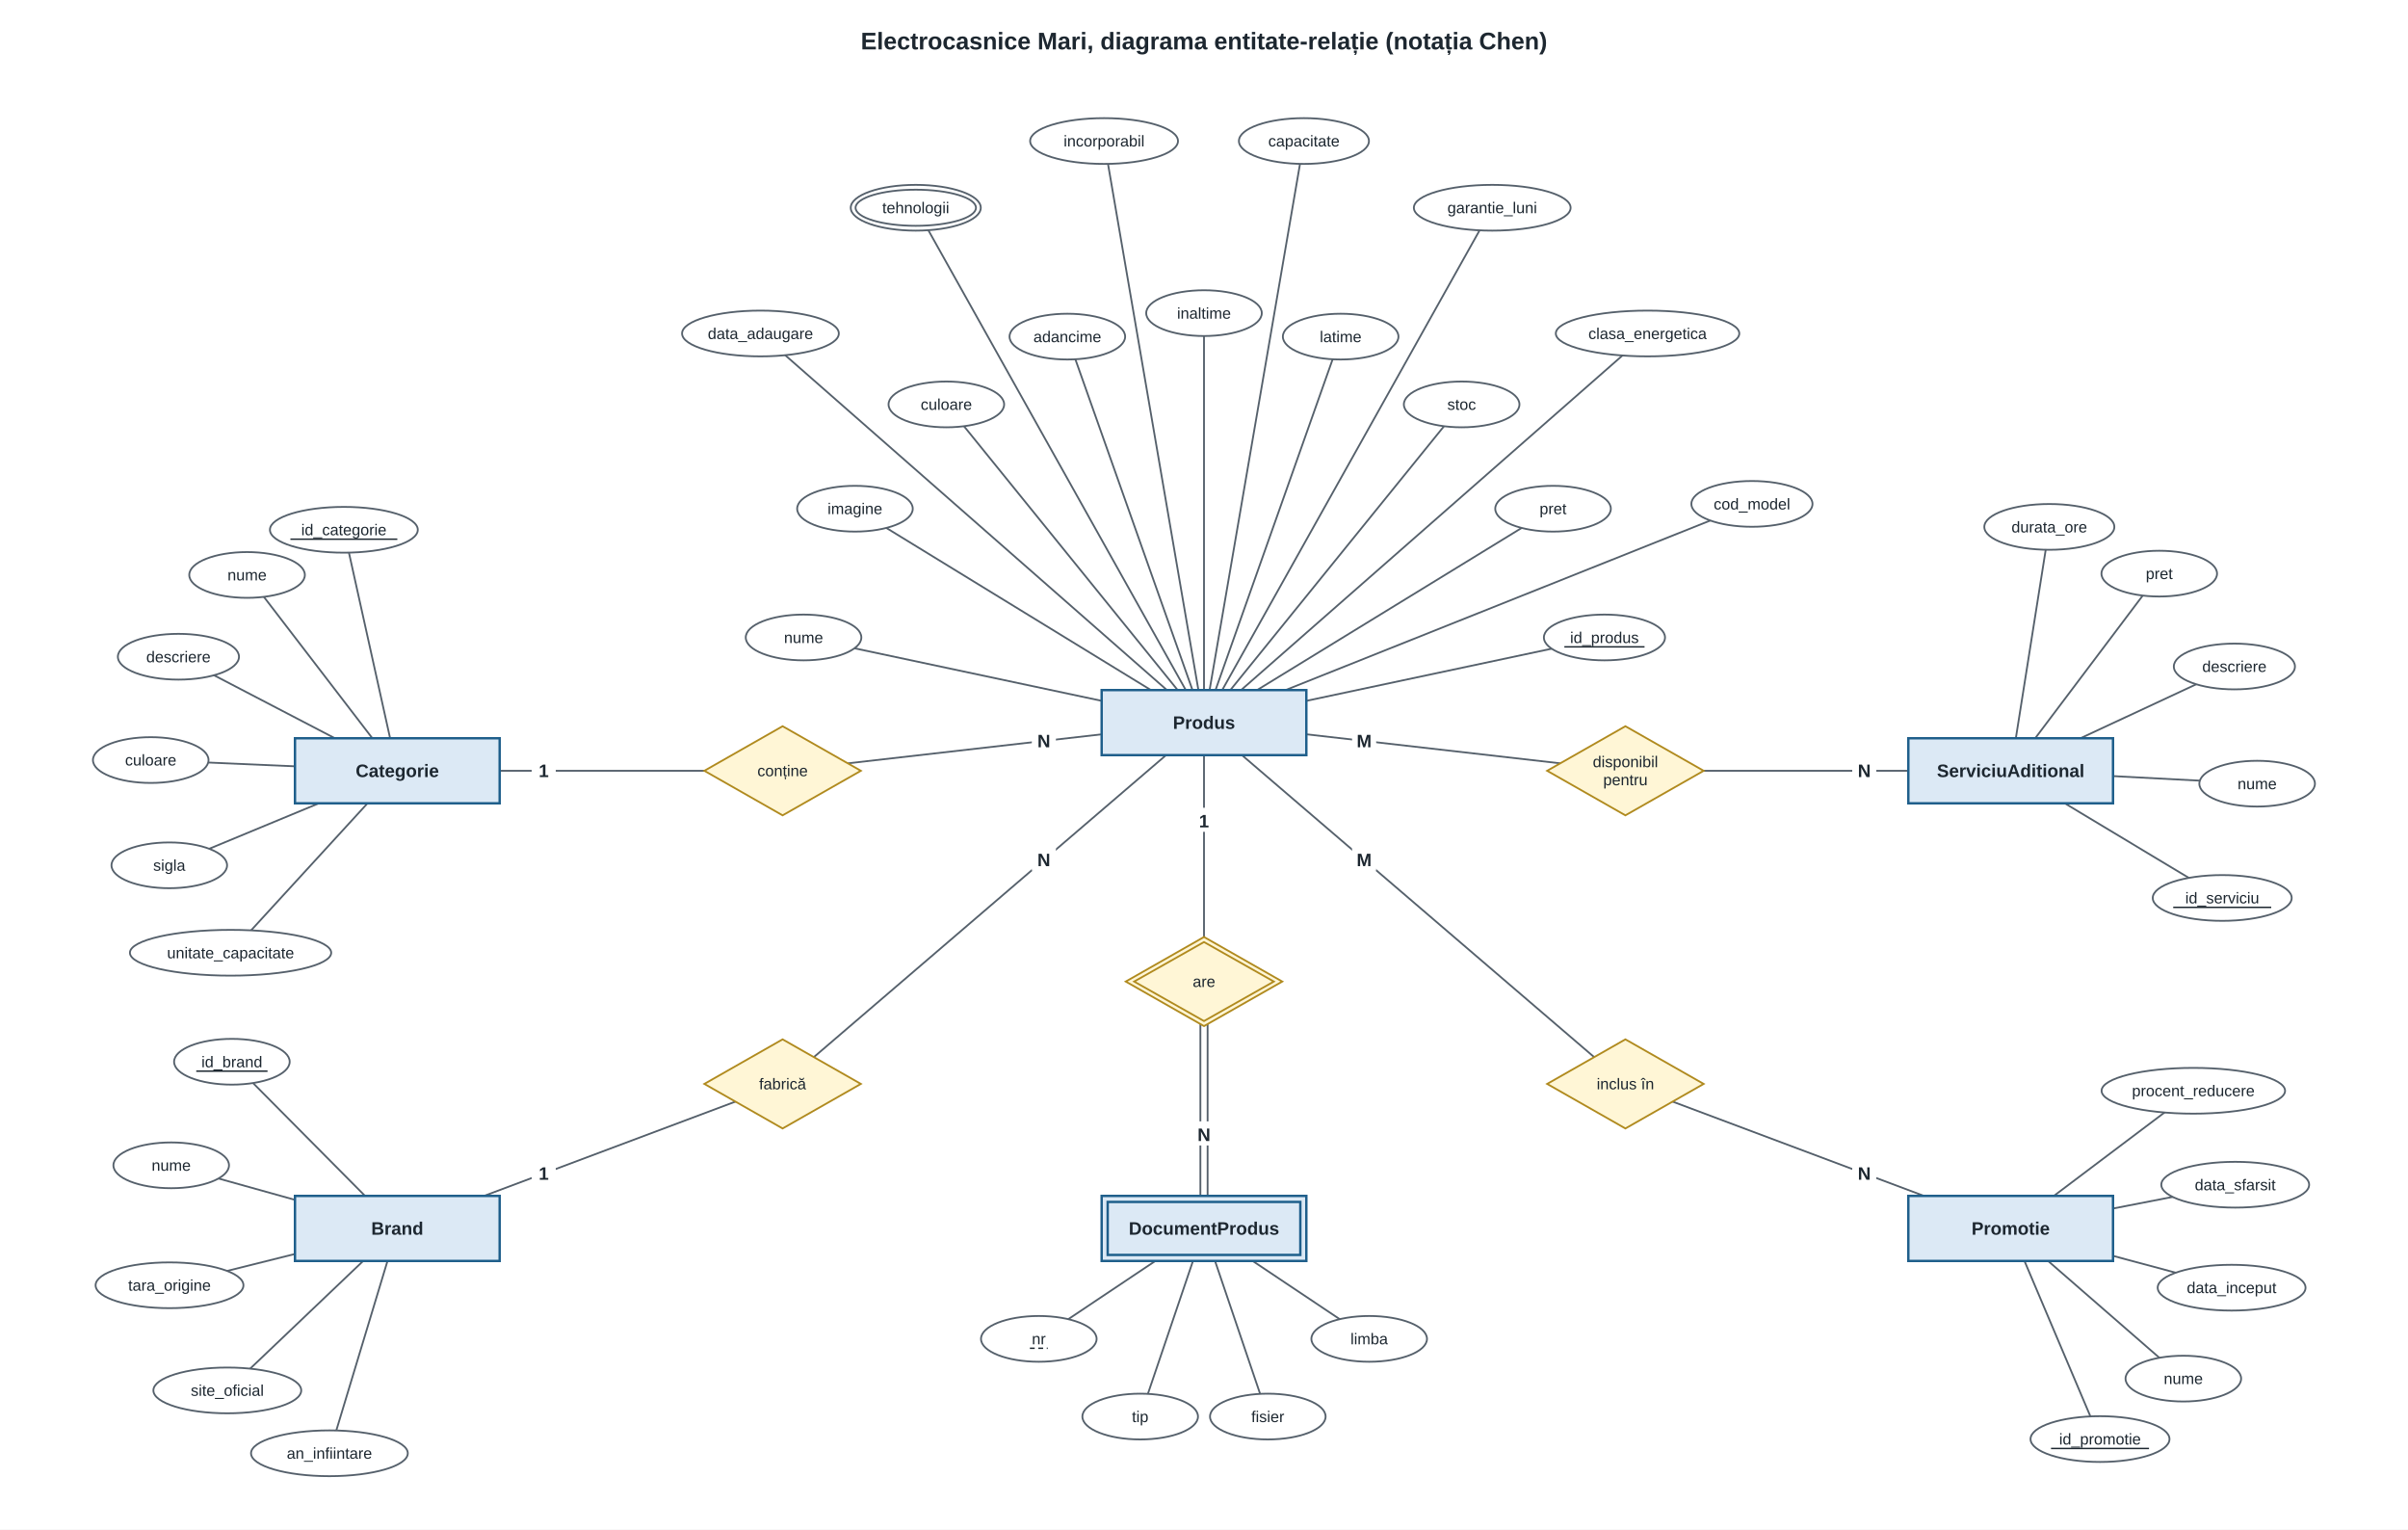
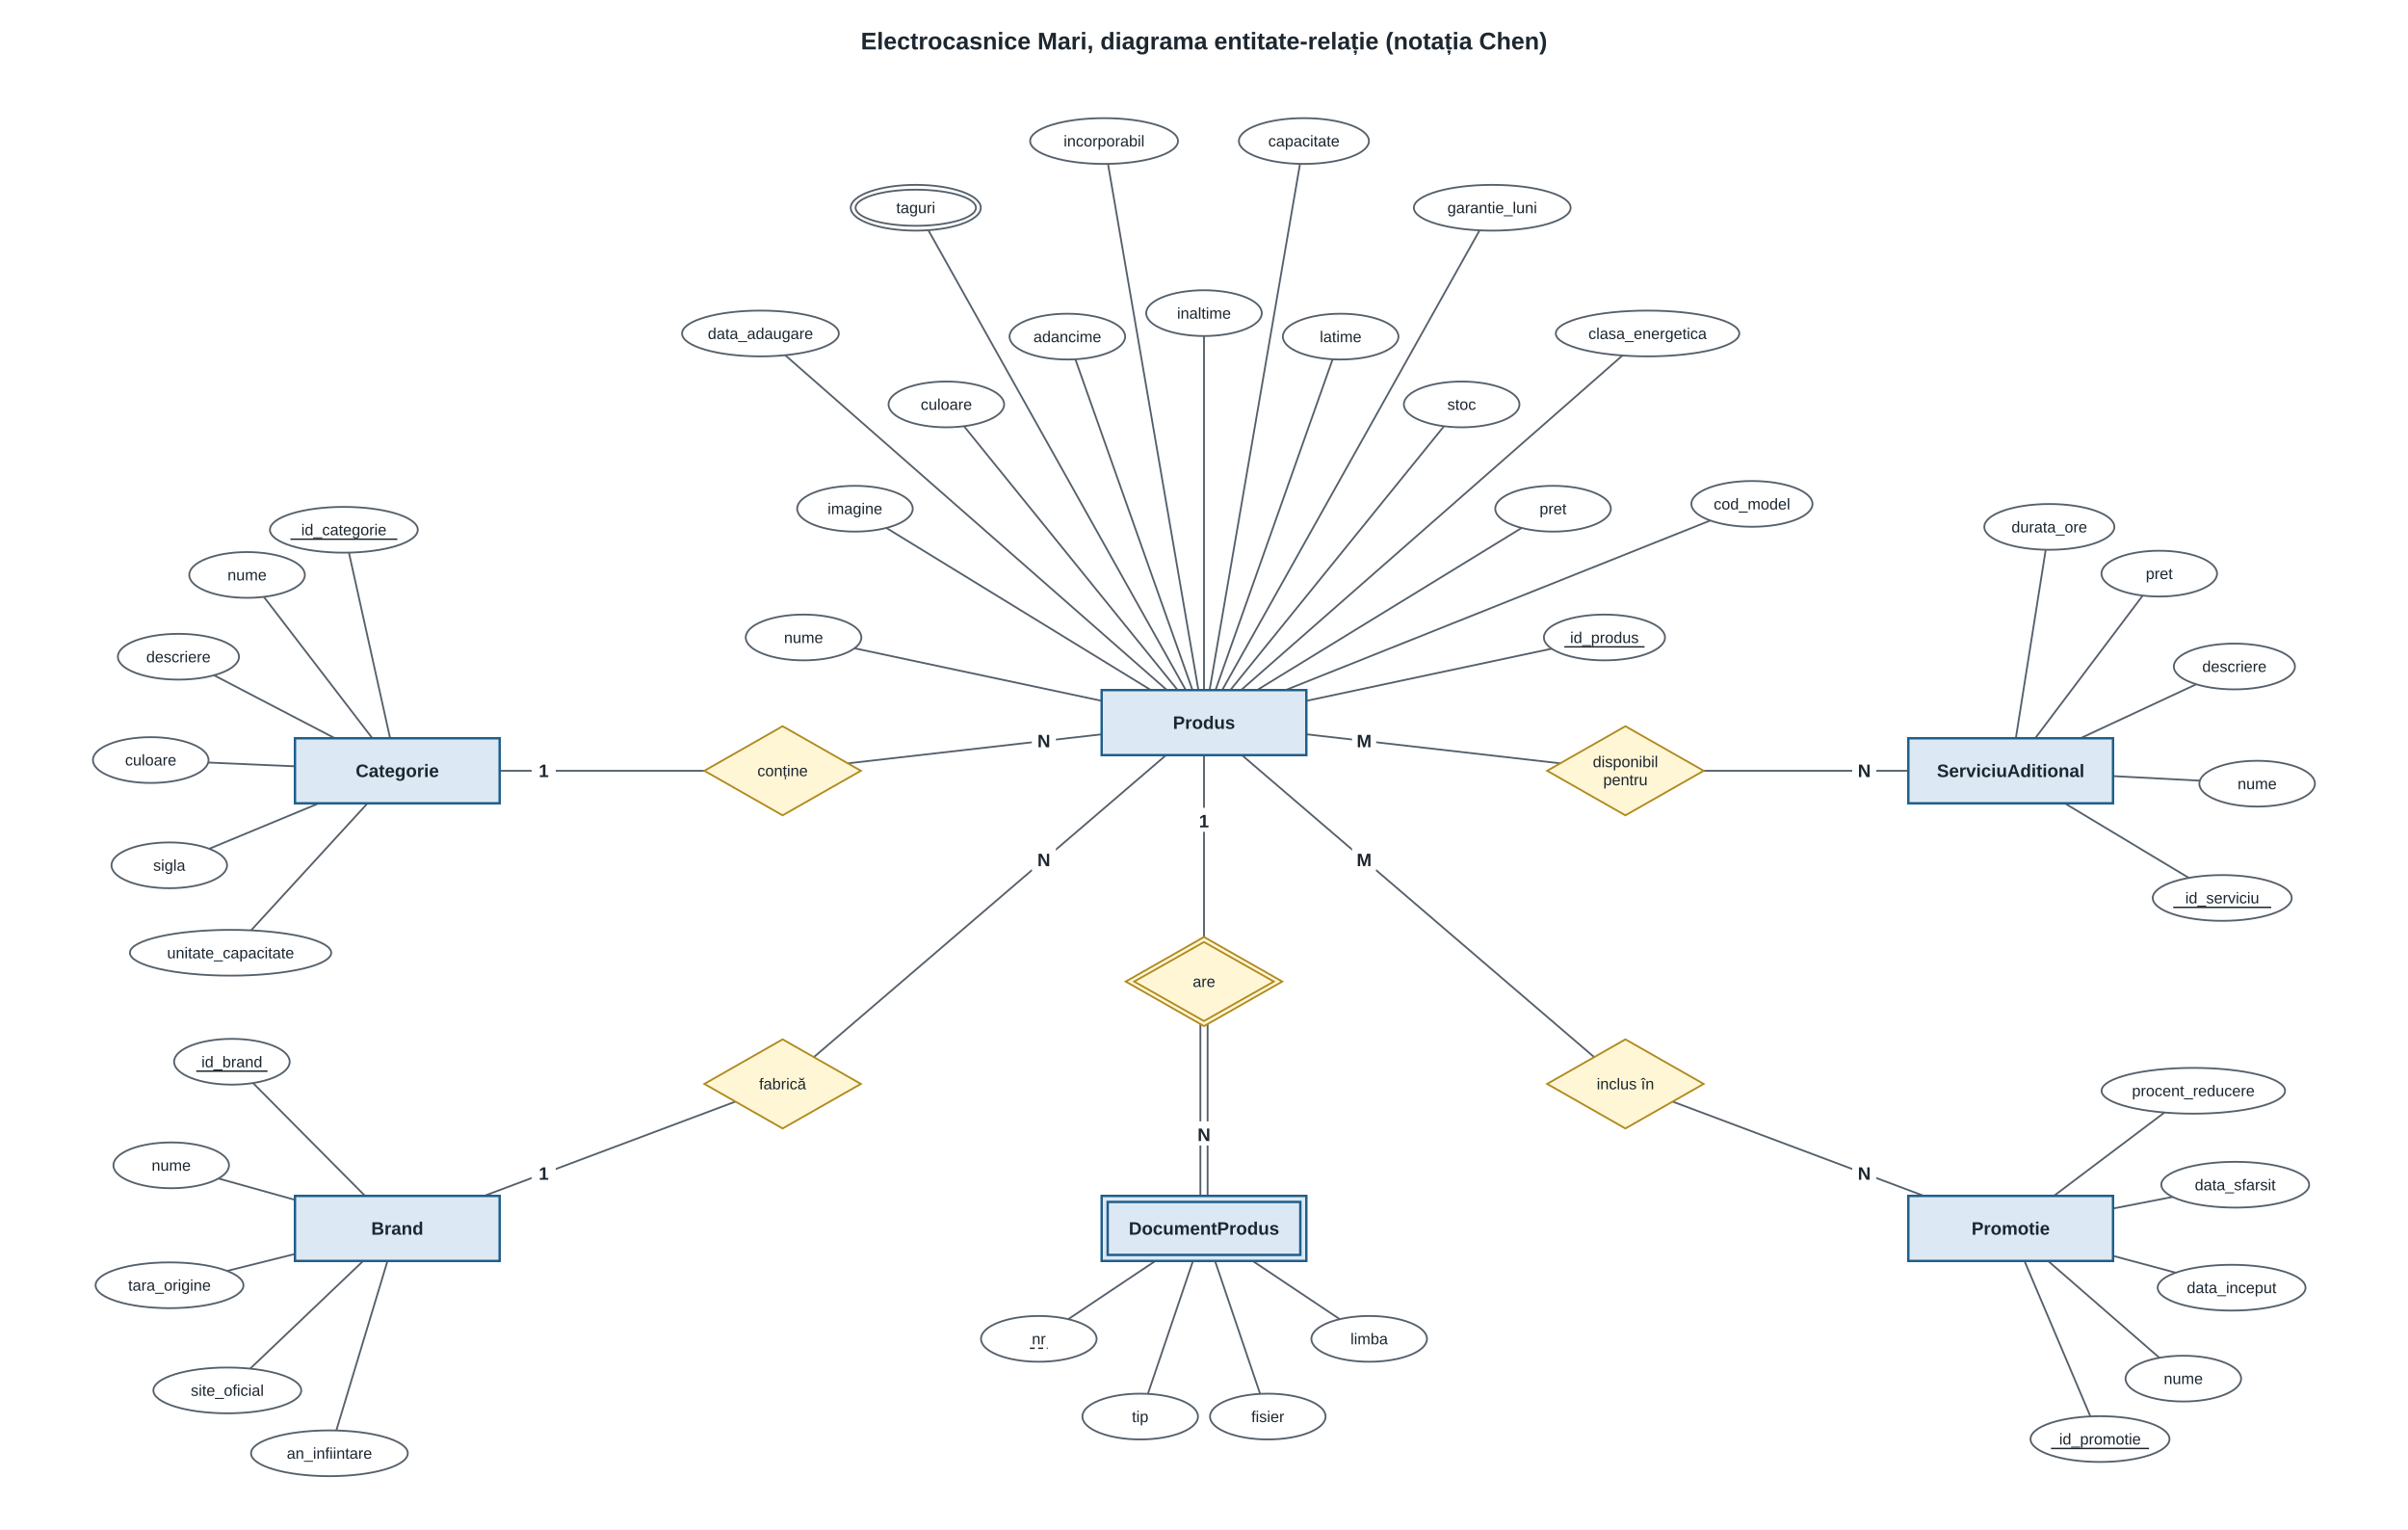
<svg xmlns="http://www.w3.org/2000/svg" viewBox="0 0 2000 1270" width="2000" height="1270">
  <rect width="2000" height="1270" fill="#ffffff" />
  <text x="1000.0" y="41.0" font-size="20" font-weight="bold" text-anchor="middle" font-family="Segoe UI, Arial, sans-serif" fill="#1d2730">Electrocasnice Mari, diagrama entitate-relație (notația Chen)</text>
  <line x1="330.0" y1="640.0" x2="285.6" y2="439.9" stroke="#55606b" stroke-width="1.5" />
  <line x1="330.0" y1="640.0" x2="205.2" y2="477.4" stroke="#55606b" stroke-width="1.5" />
  <line x1="330.0" y1="640.0" x2="148.2" y2="545.3" stroke="#55606b" stroke-width="1.5" />
  <line x1="330.0" y1="640.0" x2="125.2" y2="631.1" stroke="#55606b" stroke-width="1.5" />
  <line x1="330.0" y1="640.0" x2="140.6" y2="718.5" stroke="#55606b" stroke-width="1.5" />
  <line x1="330.0" y1="640.0" x2="191.5" y2="791.1" stroke="#55606b" stroke-width="1.5" />
  <line x1="330.0" y1="1020.0" x2="192.6" y2="881.6" stroke="#55606b" stroke-width="1.5" />
  <line x1="330.0" y1="1020.0" x2="142.2" y2="967.6" stroke="#55606b" stroke-width="1.5" />
  <line x1="330.0" y1="1020.0" x2="140.8" y2="1067.2" stroke="#55606b" stroke-width="1.5" />
  <line x1="330.0" y1="1020.0" x2="188.8" y2="1154.5" stroke="#55606b" stroke-width="1.5" />
  <line x1="330.0" y1="1020.0" x2="273.6" y2="1206.7" stroke="#55606b" stroke-width="1.5" />
  <line x1="1000.0" y1="600.0" x2="1332.6" y2="529.3" stroke="#55606b" stroke-width="1.5" />
  <line x1="1000.0" y1="600.0" x2="1289.9" y2="422.4" stroke="#55606b" stroke-width="1.5" />
  <line x1="1000.0" y1="600.0" x2="1214.0" y2="335.8" stroke="#55606b" stroke-width="1.5" />
  <line x1="1000.0" y1="600.0" x2="1113.5" y2="279.5" stroke="#55606b" stroke-width="1.5" />
  <line x1="1000.0" y1="600.0" x2="1000.0" y2="260.0" stroke="#55606b" stroke-width="1.5" />
  <line x1="1000.0" y1="600.0" x2="886.5" y2="279.5" stroke="#55606b" stroke-width="1.5" />
  <line x1="1000.0" y1="600.0" x2="786.0" y2="335.8" stroke="#55606b" stroke-width="1.5" />
  <line x1="1000.0" y1="600.0" x2="710.1" y2="422.4" stroke="#55606b" stroke-width="1.5" />
  <line x1="1000.0" y1="600.0" x2="667.4" y2="529.3" stroke="#55606b" stroke-width="1.5" />
  <line x1="1000.0" y1="600.0" x2="1455.1" y2="418.4" stroke="#55606b" stroke-width="1.5" />
  <line x1="1000.0" y1="600.0" x2="1368.4" y2="276.9" stroke="#55606b" stroke-width="1.5" />
  <line x1="1000.0" y1="600.0" x2="1239.4" y2="172.5" stroke="#55606b" stroke-width="1.5" />
  <line x1="1000.0" y1="600.0" x2="1083.0" y2="117.1" stroke="#55606b" stroke-width="1.5" />
  <line x1="1000.0" y1="600.0" x2="917.0" y2="117.1" stroke="#55606b" stroke-width="1.5" />
  <line x1="1000.0" y1="600.0" x2="760.6" y2="172.5" stroke="#55606b" stroke-width="1.5" />
  <line x1="1000.0" y1="600.0" x2="631.6" y2="276.9" stroke="#55606b" stroke-width="1.5" />
  <line x1="1670.0" y1="640.0" x2="1845.7" y2="745.6" stroke="#55606b" stroke-width="1.5" />
  <line x1="1670.0" y1="640.0" x2="1874.7" y2="650.7" stroke="#55606b" stroke-width="1.5" />
  <line x1="1670.0" y1="640.0" x2="1855.8" y2="553.4" stroke="#55606b" stroke-width="1.5" />
  <line x1="1670.0" y1="640.0" x2="1793.4" y2="476.3" stroke="#55606b" stroke-width="1.5" />
  <line x1="1670.0" y1="640.0" x2="1702.1" y2="437.5" stroke="#55606b" stroke-width="1.5" />
  <line x1="1670.0" y1="1020.0" x2="1744.2" y2="1194.9" stroke="#55606b" stroke-width="1.5" />
  <line x1="1670.0" y1="1020.0" x2="1813.4" y2="1144.7" stroke="#55606b" stroke-width="1.5" />
  <line x1="1670.0" y1="1020.0" x2="1853.5" y2="1069.2" stroke="#55606b" stroke-width="1.5" />
  <line x1="1670.0" y1="1020.0" x2="1856.5" y2="983.7" stroke="#55606b" stroke-width="1.5" />
  <line x1="1670.0" y1="1020.0" x2="1821.7" y2="905.7" stroke="#55606b" stroke-width="1.5" />
  <line x1="1000.0" y1="1020.0" x2="862.8" y2="1111.7" stroke="#55606b" stroke-width="1.5" />
  <line x1="1000.0" y1="1020.0" x2="947.0" y2="1176.2" stroke="#55606b" stroke-width="1.5" />
  <line x1="1000.0" y1="1020.0" x2="1053.0" y2="1176.2" stroke="#55606b" stroke-width="1.5" />
  <line x1="1000.0" y1="1020.0" x2="1137.2" y2="1111.7" stroke="#55606b" stroke-width="1.5" />
  <line x1="650.0" y1="640.0" x2="330.0" y2="640.0" stroke="#55606b" stroke-width="1.5" />
  <line x1="650.0" y1="640.0" x2="1000.0" y2="600.0" stroke="#55606b" stroke-width="1.5" />
  <line x1="650.0" y1="900.0" x2="330.0" y2="1020.0" stroke="#55606b" stroke-width="1.5" />
  <line x1="650.0" y1="900.0" x2="1000.0" y2="600.0" stroke="#55606b" stroke-width="1.5" />
  <line x1="1350.0" y1="640.0" x2="1000.0" y2="600.0" stroke="#55606b" stroke-width="1.5" />
  <line x1="1350.0" y1="640.0" x2="1670.0" y2="640.0" stroke="#55606b" stroke-width="1.5" />
  <line x1="1350.0" y1="900.0" x2="1000.0" y2="600.0" stroke="#55606b" stroke-width="1.5" />
  <line x1="1350.0" y1="900.0" x2="1670.0" y2="1020.0" stroke="#55606b" stroke-width="1.5" />
  <line x1="1000.0" y1="815.0" x2="1000.0" y2="600.0" stroke="#55606b" stroke-width="1.5" />
  <line x1="997.0" y1="815.0" x2="997.0" y2="1020.0" stroke="#55606b" stroke-width="1.5" />
  <line x1="1003.0" y1="815.0" x2="1003.0" y2="1020.0" stroke="#55606b" stroke-width="1.5" />
  <ellipse cx="285.6" cy="439.9" rx="61.4" ry="19.0" fill="#ffffff" stroke="#55606b" stroke-width="1.5" />
  <text x="285.6" y="444.4" font-size="13" font-weight="normal" text-anchor="middle" font-family="Segoe UI, Arial, sans-serif" fill="#1d2730">id_categorie</text>
  <line x1="241.2" y1="447.7" x2="330.0" y2="447.7" stroke="#1d2730" stroke-width="1.2" />
  <ellipse cx="205.2" cy="477.4" rx="48.0" ry="19.0" fill="#ffffff" stroke="#55606b" stroke-width="1.5" />
  <text x="205.2" y="481.9" font-size="13" font-weight="normal" text-anchor="middle" font-family="Segoe UI, Arial, sans-serif" fill="#1d2730">nume</text>
  <ellipse cx="148.2" cy="545.3" rx="50.3" ry="19.0" fill="#ffffff" stroke="#55606b" stroke-width="1.5" />
  <text x="148.2" y="549.9" font-size="13" font-weight="normal" text-anchor="middle" font-family="Segoe UI, Arial, sans-serif" fill="#1d2730">descriere</text>
  <ellipse cx="125.2" cy="631.1" rx="48.0" ry="19.0" fill="#ffffff" stroke="#55606b" stroke-width="1.5" />
  <text x="125.2" y="635.6" font-size="13" font-weight="normal" text-anchor="middle" font-family="Segoe UI, Arial, sans-serif" fill="#1d2730">culoare</text>
  <ellipse cx="140.6" cy="718.5" rx="48.0" ry="19.0" fill="#ffffff" stroke="#55606b" stroke-width="1.5" />
  <text x="140.6" y="723.0" font-size="13" font-weight="normal" text-anchor="middle" font-family="Segoe UI, Arial, sans-serif" fill="#1d2730">sigla</text>
  <ellipse cx="191.5" cy="791.1" rx="83.6" ry="19.0" fill="#ffffff" stroke="#55606b" stroke-width="1.5" />
  <text x="191.5" y="795.7" font-size="13" font-weight="normal" text-anchor="middle" font-family="Segoe UI, Arial, sans-serif" fill="#1d2730">unitate_capacitate</text>
  <ellipse cx="192.6" cy="881.6" rx="48.0" ry="19.0" fill="#ffffff" stroke="#55606b" stroke-width="1.5" />
  <text x="192.6" y="886.2" font-size="13" font-weight="normal" text-anchor="middle" font-family="Segoe UI, Arial, sans-serif" fill="#1d2730">id_brand</text>
  <line x1="163.0" y1="889.4" x2="222.2" y2="889.4" stroke="#1d2730" stroke-width="1.2" />
  <ellipse cx="142.2" cy="967.6" rx="48.0" ry="19.0" fill="#ffffff" stroke="#55606b" stroke-width="1.5" />
  <text x="142.2" y="972.1" font-size="13" font-weight="normal" text-anchor="middle" font-family="Segoe UI, Arial, sans-serif" fill="#1d2730">nume</text>
  <ellipse cx="140.8" cy="1067.2" rx="61.4" ry="19.0" fill="#ffffff" stroke="#55606b" stroke-width="1.5" />
  <text x="140.8" y="1071.7" font-size="13" font-weight="normal" text-anchor="middle" font-family="Segoe UI, Arial, sans-serif" fill="#1d2730">tara_origine</text>
  <ellipse cx="188.8" cy="1154.5" rx="61.4" ry="19.0" fill="#ffffff" stroke="#55606b" stroke-width="1.5" />
  <text x="188.8" y="1159.0" font-size="13" font-weight="normal" text-anchor="middle" font-family="Segoe UI, Arial, sans-serif" fill="#1d2730">site_oficial</text>
  <ellipse cx="273.6" cy="1206.7" rx="65.1" ry="19.0" fill="#ffffff" stroke="#55606b" stroke-width="1.5" />
  <text x="273.6" y="1211.2" font-size="13" font-weight="normal" text-anchor="middle" font-family="Segoe UI, Arial, sans-serif" fill="#1d2730">an_infiintare</text>
  <ellipse cx="1332.6" cy="529.3" rx="50.3" ry="19.0" fill="#ffffff" stroke="#55606b" stroke-width="1.5" />
  <text x="1332.6" y="533.9" font-size="13" font-weight="normal" text-anchor="middle" font-family="Segoe UI, Arial, sans-serif" fill="#1d2730">id_produs</text>
  <line x1="1299.3" y1="537.1" x2="1365.9" y2="537.1" stroke="#1d2730" stroke-width="1.2" />
  <ellipse cx="1289.9" cy="422.4" rx="48.0" ry="19.0" fill="#ffffff" stroke="#55606b" stroke-width="1.5" />
  <text x="1289.9" y="426.9" font-size="13" font-weight="normal" text-anchor="middle" font-family="Segoe UI, Arial, sans-serif" fill="#1d2730">pret</text>
  <ellipse cx="1214.0" cy="335.8" rx="48.0" ry="19.0" fill="#ffffff" stroke="#55606b" stroke-width="1.5" />
  <text x="1214.0" y="340.3" font-size="13" font-weight="normal" text-anchor="middle" font-family="Segoe UI, Arial, sans-serif" fill="#1d2730">stoc</text>
  <ellipse cx="1113.5" cy="279.5" rx="48.0" ry="19.0" fill="#ffffff" stroke="#55606b" stroke-width="1.5" />
  <text x="1113.5" y="284.1" font-size="13" font-weight="normal" text-anchor="middle" font-family="Segoe UI, Arial, sans-serif" fill="#1d2730">latime</text>
  <ellipse cx="1000.0" cy="260.0" rx="48.0" ry="19.0" fill="#ffffff" stroke="#55606b" stroke-width="1.5" />
  <text x="1000.0" y="264.6" font-size="13" font-weight="normal" text-anchor="middle" font-family="Segoe UI, Arial, sans-serif" fill="#1d2730">inaltime</text>
  <ellipse cx="886.5" cy="279.5" rx="48.0" ry="19.0" fill="#ffffff" stroke="#55606b" stroke-width="1.5" />
  <text x="886.5" y="284.1" font-size="13" font-weight="normal" text-anchor="middle" font-family="Segoe UI, Arial, sans-serif" fill="#1d2730">adancime</text>
  <ellipse cx="786.0" cy="335.8" rx="48.0" ry="19.0" fill="#ffffff" stroke="#55606b" stroke-width="1.5" />
  <text x="786.0" y="340.3" font-size="13" font-weight="normal" text-anchor="middle" font-family="Segoe UI, Arial, sans-serif" fill="#1d2730">culoare</text>
  <ellipse cx="710.1" cy="422.4" rx="48.0" ry="19.0" fill="#ffffff" stroke="#55606b" stroke-width="1.5" />
  <text x="710.1" y="426.9" font-size="13" font-weight="normal" text-anchor="middle" font-family="Segoe UI, Arial, sans-serif" fill="#1d2730">imagine</text>
  <ellipse cx="667.4" cy="529.3" rx="48.0" ry="19.0" fill="#ffffff" stroke="#55606b" stroke-width="1.5" />
  <text x="667.4" y="533.9" font-size="13" font-weight="normal" text-anchor="middle" font-family="Segoe UI, Arial, sans-serif" fill="#1d2730">nume</text>
  <ellipse cx="1455.1" cy="418.4" rx="50.3" ry="19.0" fill="#ffffff" stroke="#55606b" stroke-width="1.5" />
  <text x="1455.1" y="423.0" font-size="13" font-weight="normal" text-anchor="middle" font-family="Segoe UI, Arial, sans-serif" fill="#1d2730">cod_model</text>
  <ellipse cx="1368.4" cy="276.9" rx="76.2" ry="19.0" fill="#ffffff" stroke="#55606b" stroke-width="1.5" />
  <text x="1368.4" y="281.5" font-size="13" font-weight="normal" text-anchor="middle" font-family="Segoe UI, Arial, sans-serif" fill="#1d2730">clasa_energetica</text>
  <ellipse cx="1239.4" cy="172.5" rx="65.1" ry="19.0" fill="#ffffff" stroke="#55606b" stroke-width="1.5" />
  <text x="1239.4" y="177.0" font-size="13" font-weight="normal" text-anchor="middle" font-family="Segoe UI, Arial, sans-serif" fill="#1d2730">garantie_luni</text>
  <ellipse cx="1083.0" cy="117.1" rx="54.0" ry="19.0" fill="#ffffff" stroke="#55606b" stroke-width="1.5" />
  <text x="1083.0" y="121.6" font-size="13" font-weight="normal" text-anchor="middle" font-family="Segoe UI, Arial, sans-serif" fill="#1d2730">capacitate</text>
  <ellipse cx="917.0" cy="117.1" rx="61.4" ry="19.0" fill="#ffffff" stroke="#55606b" stroke-width="1.5" />
  <text x="917.0" y="121.6" font-size="13" font-weight="normal" text-anchor="middle" font-family="Segoe UI, Arial, sans-serif" fill="#1d2730">incorporabil</text>
  <ellipse cx="760.6" cy="172.5" rx="54.0" ry="19.0" fill="#ffffff" stroke="#55606b" stroke-width="1.5" />
  <ellipse cx="760.6" cy="172.5" rx="50.0" ry="15.0" fill="none" stroke="#55606b" stroke-width="1.5" />
-   <text x="760.6" y="177.0" font-size="13" font-weight="normal" text-anchor="middle" font-family="Segoe UI, Arial, sans-serif" fill="#1d2730">tehnologii</text>
+   <text x="760.6" y="177.0" font-size="13" font-weight="normal" text-anchor="middle" font-family="Segoe UI, Arial, sans-serif" fill="#1d2730">taguri</text>
  <ellipse cx="631.6" cy="276.9" rx="65.1" ry="19.0" fill="#ffffff" stroke="#55606b" stroke-width="1.5" />
  <text x="631.6" y="281.5" font-size="13" font-weight="normal" text-anchor="middle" font-family="Segoe UI, Arial, sans-serif" fill="#1d2730">data_adaugare</text>
  <ellipse cx="1845.7" cy="745.6" rx="57.7" ry="19.0" fill="#ffffff" stroke="#55606b" stroke-width="1.5" />
  <text x="1845.7" y="750.1" font-size="13" font-weight="normal" text-anchor="middle" font-family="Segoe UI, Arial, sans-serif" fill="#1d2730">id_serviciu</text>
  <line x1="1805.0" y1="753.4" x2="1886.4" y2="753.4" stroke="#1d2730" stroke-width="1.2" />
  <ellipse cx="1874.7" cy="650.7" rx="48.0" ry="19.0" fill="#ffffff" stroke="#55606b" stroke-width="1.5" />
  <text x="1874.7" y="655.3" font-size="13" font-weight="normal" text-anchor="middle" font-family="Segoe UI, Arial, sans-serif" fill="#1d2730">nume</text>
  <ellipse cx="1855.8" cy="553.4" rx="50.3" ry="19.0" fill="#ffffff" stroke="#55606b" stroke-width="1.5" />
  <text x="1855.8" y="557.9" font-size="13" font-weight="normal" text-anchor="middle" font-family="Segoe UI, Arial, sans-serif" fill="#1d2730">descriere</text>
  <ellipse cx="1793.4" cy="476.3" rx="48.0" ry="19.0" fill="#ffffff" stroke="#55606b" stroke-width="1.5" />
  <text x="1793.4" y="480.8" font-size="13" font-weight="normal" text-anchor="middle" font-family="Segoe UI, Arial, sans-serif" fill="#1d2730">pret</text>
  <ellipse cx="1702.1" cy="437.5" rx="54.0" ry="19.0" fill="#ffffff" stroke="#55606b" stroke-width="1.5" />
  <text x="1702.1" y="442.1" font-size="13" font-weight="normal" text-anchor="middle" font-family="Segoe UI, Arial, sans-serif" fill="#1d2730">durata_ore</text>
  <ellipse cx="1744.2" cy="1194.9" rx="57.7" ry="19.0" fill="#ffffff" stroke="#55606b" stroke-width="1.5" />
  <text x="1744.2" y="1199.4" font-size="13" font-weight="normal" text-anchor="middle" font-family="Segoe UI, Arial, sans-serif" fill="#1d2730">id_promotie</text>
  <line x1="1703.5" y1="1202.7" x2="1784.9" y2="1202.7" stroke="#1d2730" stroke-width="1.2" />
  <ellipse cx="1813.4" cy="1144.7" rx="48.0" ry="19.0" fill="#ffffff" stroke="#55606b" stroke-width="1.5" />
  <text x="1813.4" y="1149.2" font-size="13" font-weight="normal" text-anchor="middle" font-family="Segoe UI, Arial, sans-serif" fill="#1d2730">nume</text>
  <ellipse cx="1853.5" cy="1069.2" rx="61.4" ry="19.0" fill="#ffffff" stroke="#55606b" stroke-width="1.5" />
  <text x="1853.5" y="1073.7" font-size="13" font-weight="normal" text-anchor="middle" font-family="Segoe UI, Arial, sans-serif" fill="#1d2730">data_inceput</text>
  <ellipse cx="1856.5" cy="983.7" rx="61.4" ry="19.0" fill="#ffffff" stroke="#55606b" stroke-width="1.5" />
  <text x="1856.5" y="988.3" font-size="13" font-weight="normal" text-anchor="middle" font-family="Segoe UI, Arial, sans-serif" fill="#1d2730">data_sfarsit</text>
  <ellipse cx="1821.7" cy="905.7" rx="76.2" ry="19.0" fill="#ffffff" stroke="#55606b" stroke-width="1.5" />
  <text x="1821.7" y="910.2" font-size="13" font-weight="normal" text-anchor="middle" font-family="Segoe UI, Arial, sans-serif" fill="#1d2730">procent_reducere</text>
  <ellipse cx="862.8" cy="1111.7" rx="48.0" ry="19.0" fill="#ffffff" stroke="#55606b" stroke-width="1.5" />
  <text x="862.8" y="1116.2" font-size="13" font-weight="normal" text-anchor="middle" font-family="Segoe UI, Arial, sans-serif" fill="#1d2730">nr</text>
  <line x1="855.4" y1="1119.5" x2="870.2" y2="1119.5" stroke="#1d2730" stroke-width="1.2" stroke-dasharray="4 3" />
  <ellipse cx="947.0" cy="1176.2" rx="48.0" ry="19.0" fill="#ffffff" stroke="#55606b" stroke-width="1.5" />
  <text x="947.0" y="1180.8" font-size="13" font-weight="normal" text-anchor="middle" font-family="Segoe UI, Arial, sans-serif" fill="#1d2730">tip</text>
  <ellipse cx="1053.0" cy="1176.2" rx="48.0" ry="19.0" fill="#ffffff" stroke="#55606b" stroke-width="1.5" />
  <text x="1053.0" y="1180.8" font-size="13" font-weight="normal" text-anchor="middle" font-family="Segoe UI, Arial, sans-serif" fill="#1d2730">fisier</text>
  <ellipse cx="1137.2" cy="1111.7" rx="48.0" ry="19.0" fill="#ffffff" stroke="#55606b" stroke-width="1.5" />
  <text x="1137.2" y="1116.2" font-size="13" font-weight="normal" text-anchor="middle" font-family="Segoe UI, Arial, sans-serif" fill="#1d2730">limba</text>
  <polygon points="650,603.0 715.0,640 650,677.0 585.0,640" fill="#fff6d6" stroke="#b08a1e" stroke-width="1.5" />
  <text x="650.0" y="644.5" font-size="13" font-weight="normal" text-anchor="middle" font-family="Segoe UI, Arial, sans-serif" fill="#1d2730">conține</text>
  <polygon points="650,863.0 715.0,900 650,937.0 585.0,900" fill="#fff6d6" stroke="#b08a1e" stroke-width="1.5" />
  <text x="650.0" y="904.5" font-size="13" font-weight="normal" text-anchor="middle" font-family="Segoe UI, Arial, sans-serif" fill="#1d2730">fabrică</text>
  <polygon points="1350,603.0 1415.0,640 1350,677.0 1285.0,640" fill="#fff6d6" stroke="#b08a1e" stroke-width="1.5" />
  <text x="1350.0" y="637.0" font-size="13" font-weight="normal" text-anchor="middle" font-family="Segoe UI, Arial, sans-serif" fill="#1d2730">disponibil</text>
  <text x="1350.0" y="652.0" font-size="13" font-weight="normal" text-anchor="middle" font-family="Segoe UI, Arial, sans-serif" fill="#1d2730">pentru</text>
  <polygon points="1350,863.0 1415.0,900 1350,937.0 1285.0,900" fill="#fff6d6" stroke="#b08a1e" stroke-width="1.5" />
  <text x="1350.0" y="904.5" font-size="13" font-weight="normal" text-anchor="middle" font-family="Segoe UI, Arial, sans-serif" fill="#1d2730">inclus în</text>
  <polygon points="1000,778.0 1065.0,815 1000,852.0 935.0,815" fill="#fff6d6" stroke="#b08a1e" stroke-width="1.5" />
  <polygon points="1000,782.2 1058.0,815 1000,847.8 942.0,815" fill="none" stroke="#b08a1e" stroke-width="1.5" />
  <text x="1000.0" y="819.5" font-size="13" font-weight="normal" text-anchor="middle" font-family="Segoe UI, Arial, sans-serif" fill="#1d2730">are</text>
  <rect x="245.0" y="613.0" width="170" height="54" fill="#dce9f5" stroke="#1f5f8b" stroke-width="2" />
  <text x="330.0" y="645.2" font-size="15" font-weight="bold" text-anchor="middle" font-family="Segoe UI, Arial, sans-serif" fill="#1d2730">Categorie</text>
  <rect x="245.0" y="993.0" width="170" height="54" fill="#dce9f5" stroke="#1f5f8b" stroke-width="2" />
  <text x="330.0" y="1025.2" font-size="15" font-weight="bold" text-anchor="middle" font-family="Segoe UI, Arial, sans-serif" fill="#1d2730">Brand</text>
  <rect x="915.0" y="573.0" width="170" height="54" fill="#dce9f5" stroke="#1f5f8b" stroke-width="2" />
  <text x="1000.0" y="605.2" font-size="15" font-weight="bold" text-anchor="middle" font-family="Segoe UI, Arial, sans-serif" fill="#1d2730">Produs</text>
  <rect x="1585.0" y="613.0" width="170" height="54" fill="#dce9f5" stroke="#1f5f8b" stroke-width="2" />
  <text x="1670.0" y="645.2" font-size="15" font-weight="bold" text-anchor="middle" font-family="Segoe UI, Arial, sans-serif" fill="#1d2730">ServiciuAditional</text>
  <rect x="1585.0" y="993.0" width="170" height="54" fill="#dce9f5" stroke="#1f5f8b" stroke-width="2" />
  <text x="1670.0" y="1025.2" font-size="15" font-weight="bold" text-anchor="middle" font-family="Segoe UI, Arial, sans-serif" fill="#1d2730">Promotie</text>
  <rect x="915.0" y="993.0" width="170" height="54" fill="#dce9f5" stroke="#1f5f8b" stroke-width="2" />
  <rect x="920.0" y="998.0" width="160" height="44" fill="none" stroke="#1f5f8b" stroke-width="2" />
  <text x="1000.0" y="1025.2" font-size="15" font-weight="bold" text-anchor="middle" font-family="Segoe UI, Arial, sans-serif" fill="#1d2730">DocumentProdus</text>
  <rect x="441.6" y="629.0" width="20" height="20" fill="#ffffff" />
  <text x="451.6" y="645.2" font-size="15" font-weight="bold" text-anchor="middle" font-family="Segoe UI, Arial, sans-serif" fill="#1d2730">1</text>
  <rect x="857.0" y="604.2" width="20" height="20" fill="#ffffff" />
  <text x="867.0" y="620.5" font-size="15" font-weight="bold" text-anchor="middle" font-family="Segoe UI, Arial, sans-serif" fill="#1d2730">N</text>
  <rect x="441.6" y="963.4" width="20" height="20" fill="#ffffff" />
  <text x="451.6" y="979.6" font-size="15" font-weight="bold" text-anchor="middle" font-family="Segoe UI, Arial, sans-serif" fill="#1d2730">1</text>
  <rect x="857.0" y="703.0" width="20" height="20" fill="#ffffff" />
  <text x="867.0" y="719.2" font-size="15" font-weight="bold" text-anchor="middle" font-family="Segoe UI, Arial, sans-serif" fill="#1d2730">N</text>
  <rect x="1123.0" y="604.2" width="20" height="20" fill="#ffffff" />
  <text x="1133.0" y="620.5" font-size="15" font-weight="bold" text-anchor="middle" font-family="Segoe UI, Arial, sans-serif" fill="#1d2730">M</text>
  <rect x="1538.4" y="629.0" width="20" height="20" fill="#ffffff" />
  <text x="1548.4" y="645.2" font-size="15" font-weight="bold" text-anchor="middle" font-family="Segoe UI, Arial, sans-serif" fill="#1d2730">N</text>
  <rect x="1123.0" y="703.0" width="20" height="20" fill="#ffffff" />
  <text x="1133.0" y="719.2" font-size="15" font-weight="bold" text-anchor="middle" font-family="Segoe UI, Arial, sans-serif" fill="#1d2730">M</text>
  <rect x="1538.4" y="963.4" width="20" height="20" fill="#ffffff" />
  <text x="1548.4" y="979.6" font-size="15" font-weight="bold" text-anchor="middle" font-family="Segoe UI, Arial, sans-serif" fill="#1d2730">N</text>
  <rect x="990.0" y="670.7" width="20" height="20" fill="#ffffff" />
  <text x="1000.0" y="687.0" font-size="15" font-weight="bold" text-anchor="middle" font-family="Segoe UI, Arial, sans-serif" fill="#1d2730">1</text>
  <rect x="990.0" y="931.1" width="20" height="20" fill="#ffffff" />
  <text x="1000.0" y="947.4" font-size="15" font-weight="bold" text-anchor="middle" font-family="Segoe UI, Arial, sans-serif" fill="#1d2730">N</text>
</svg>
